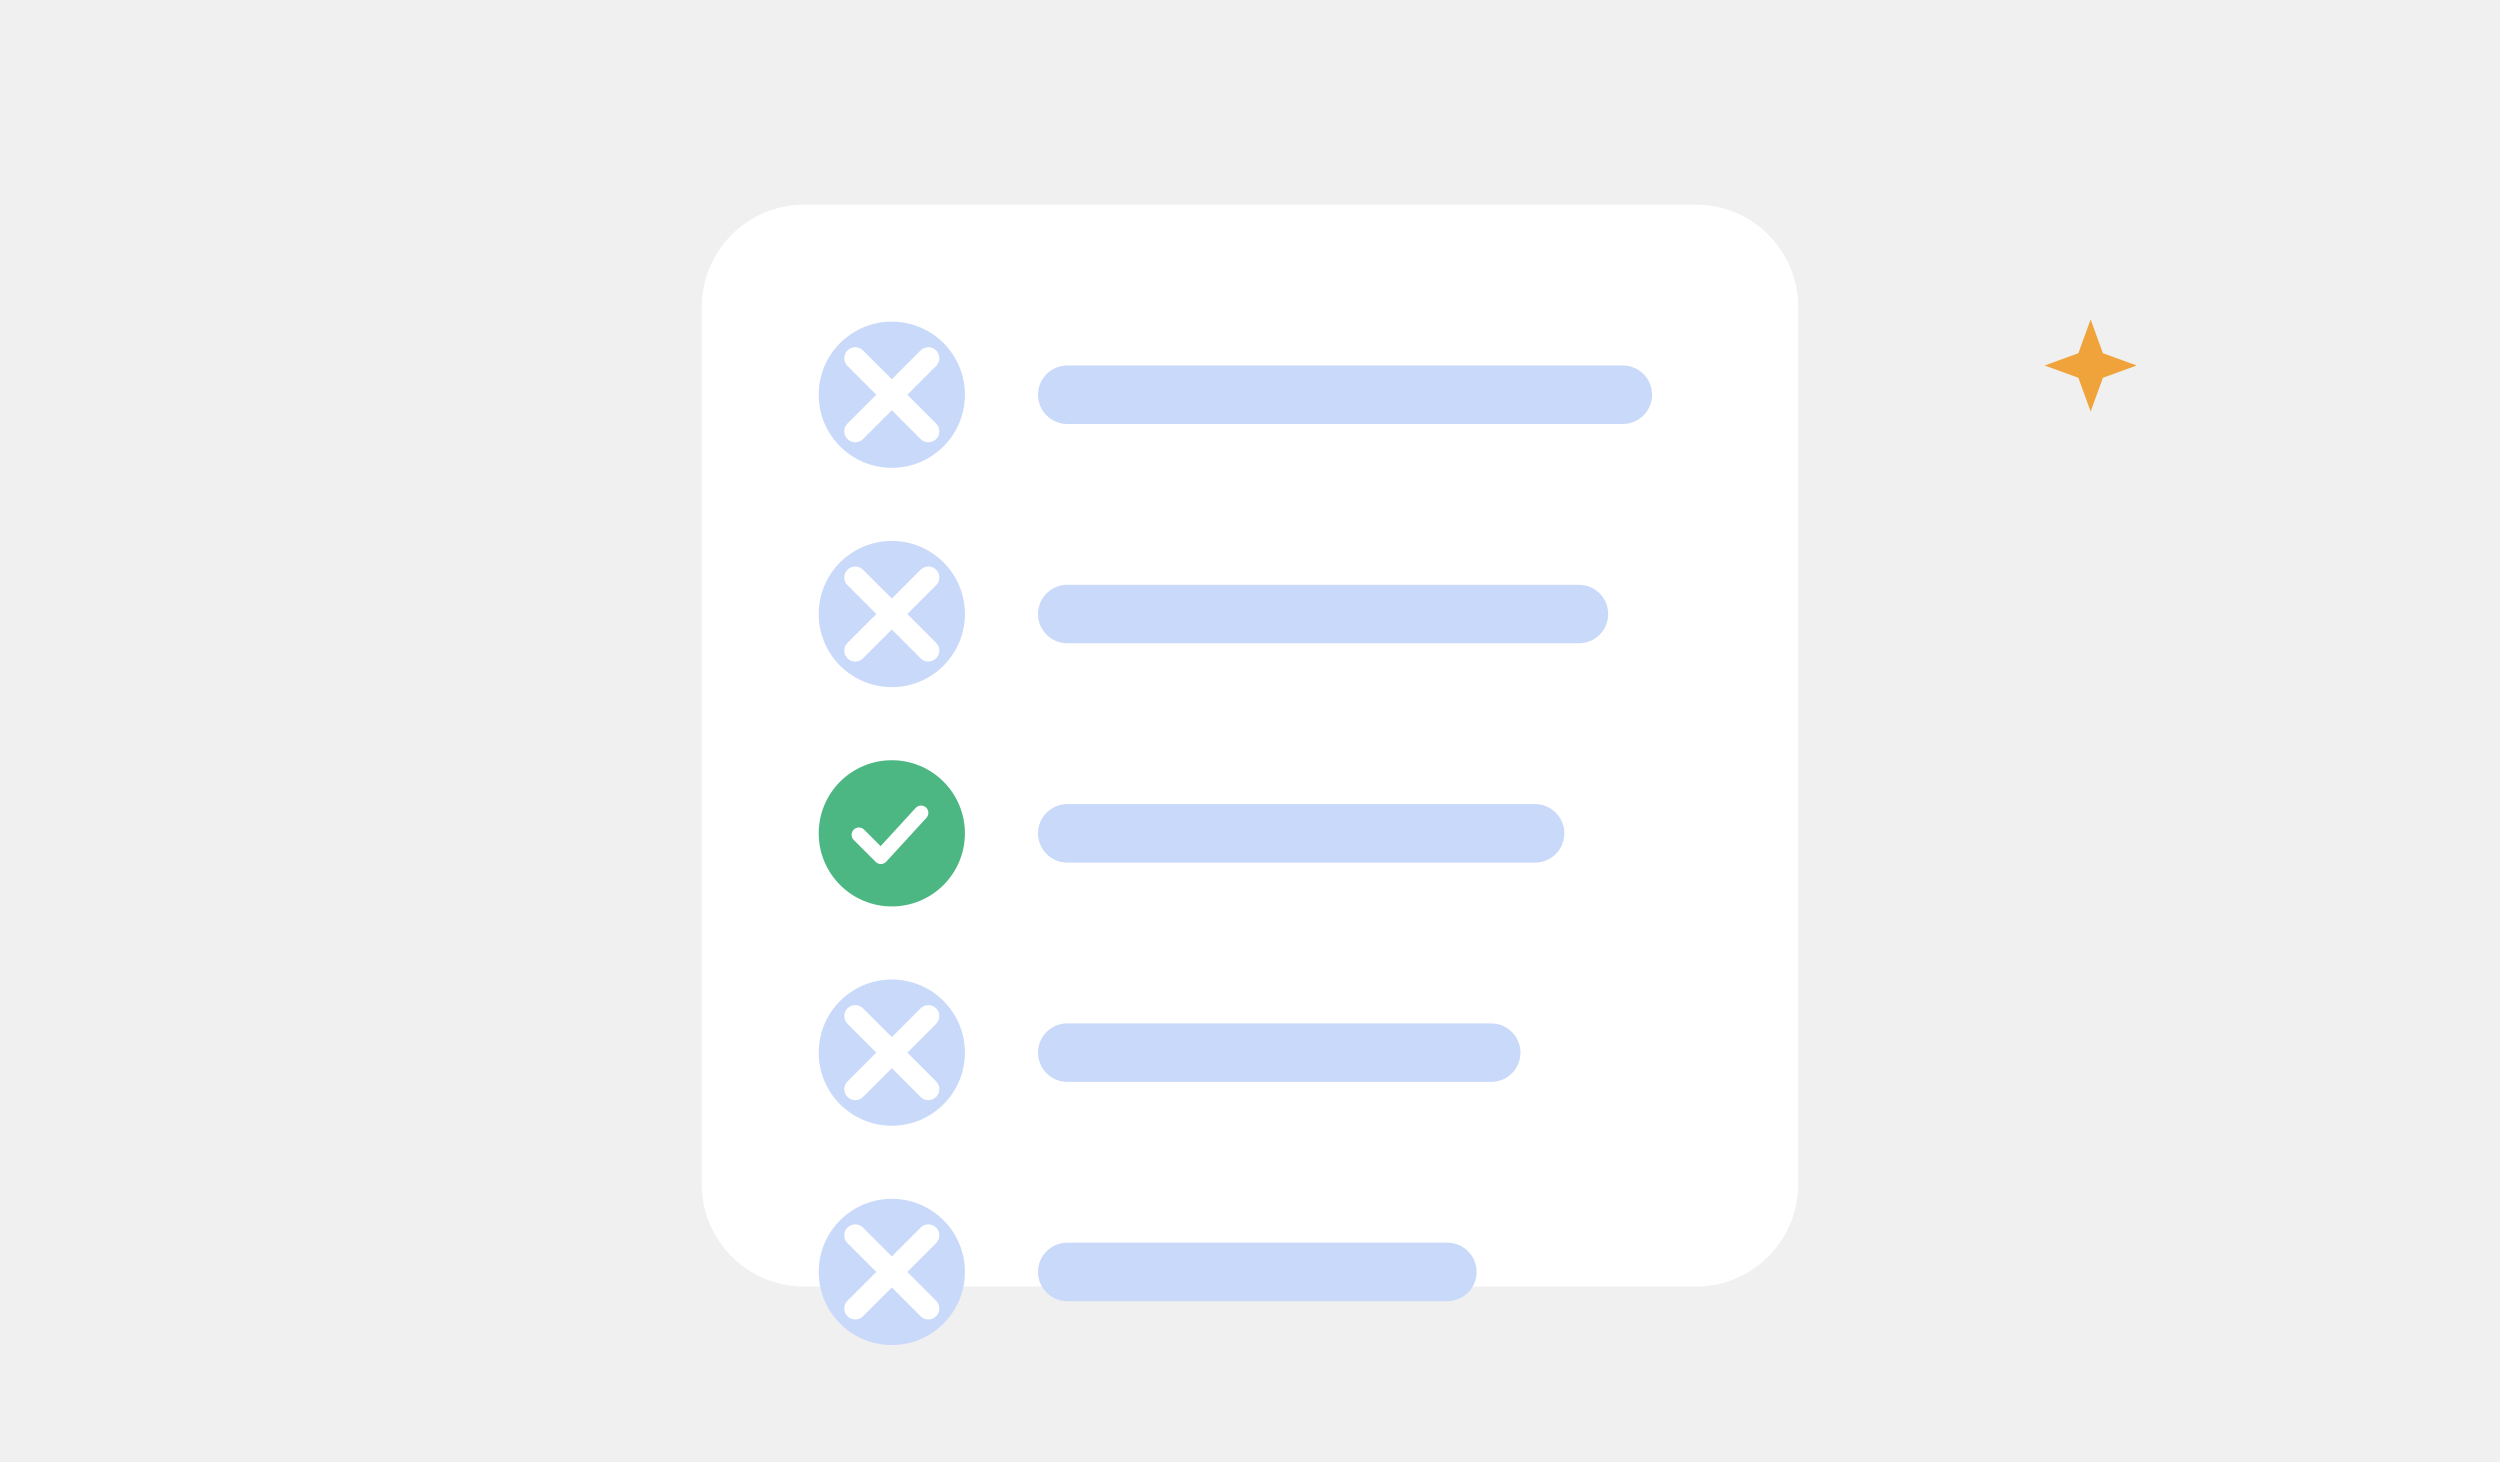
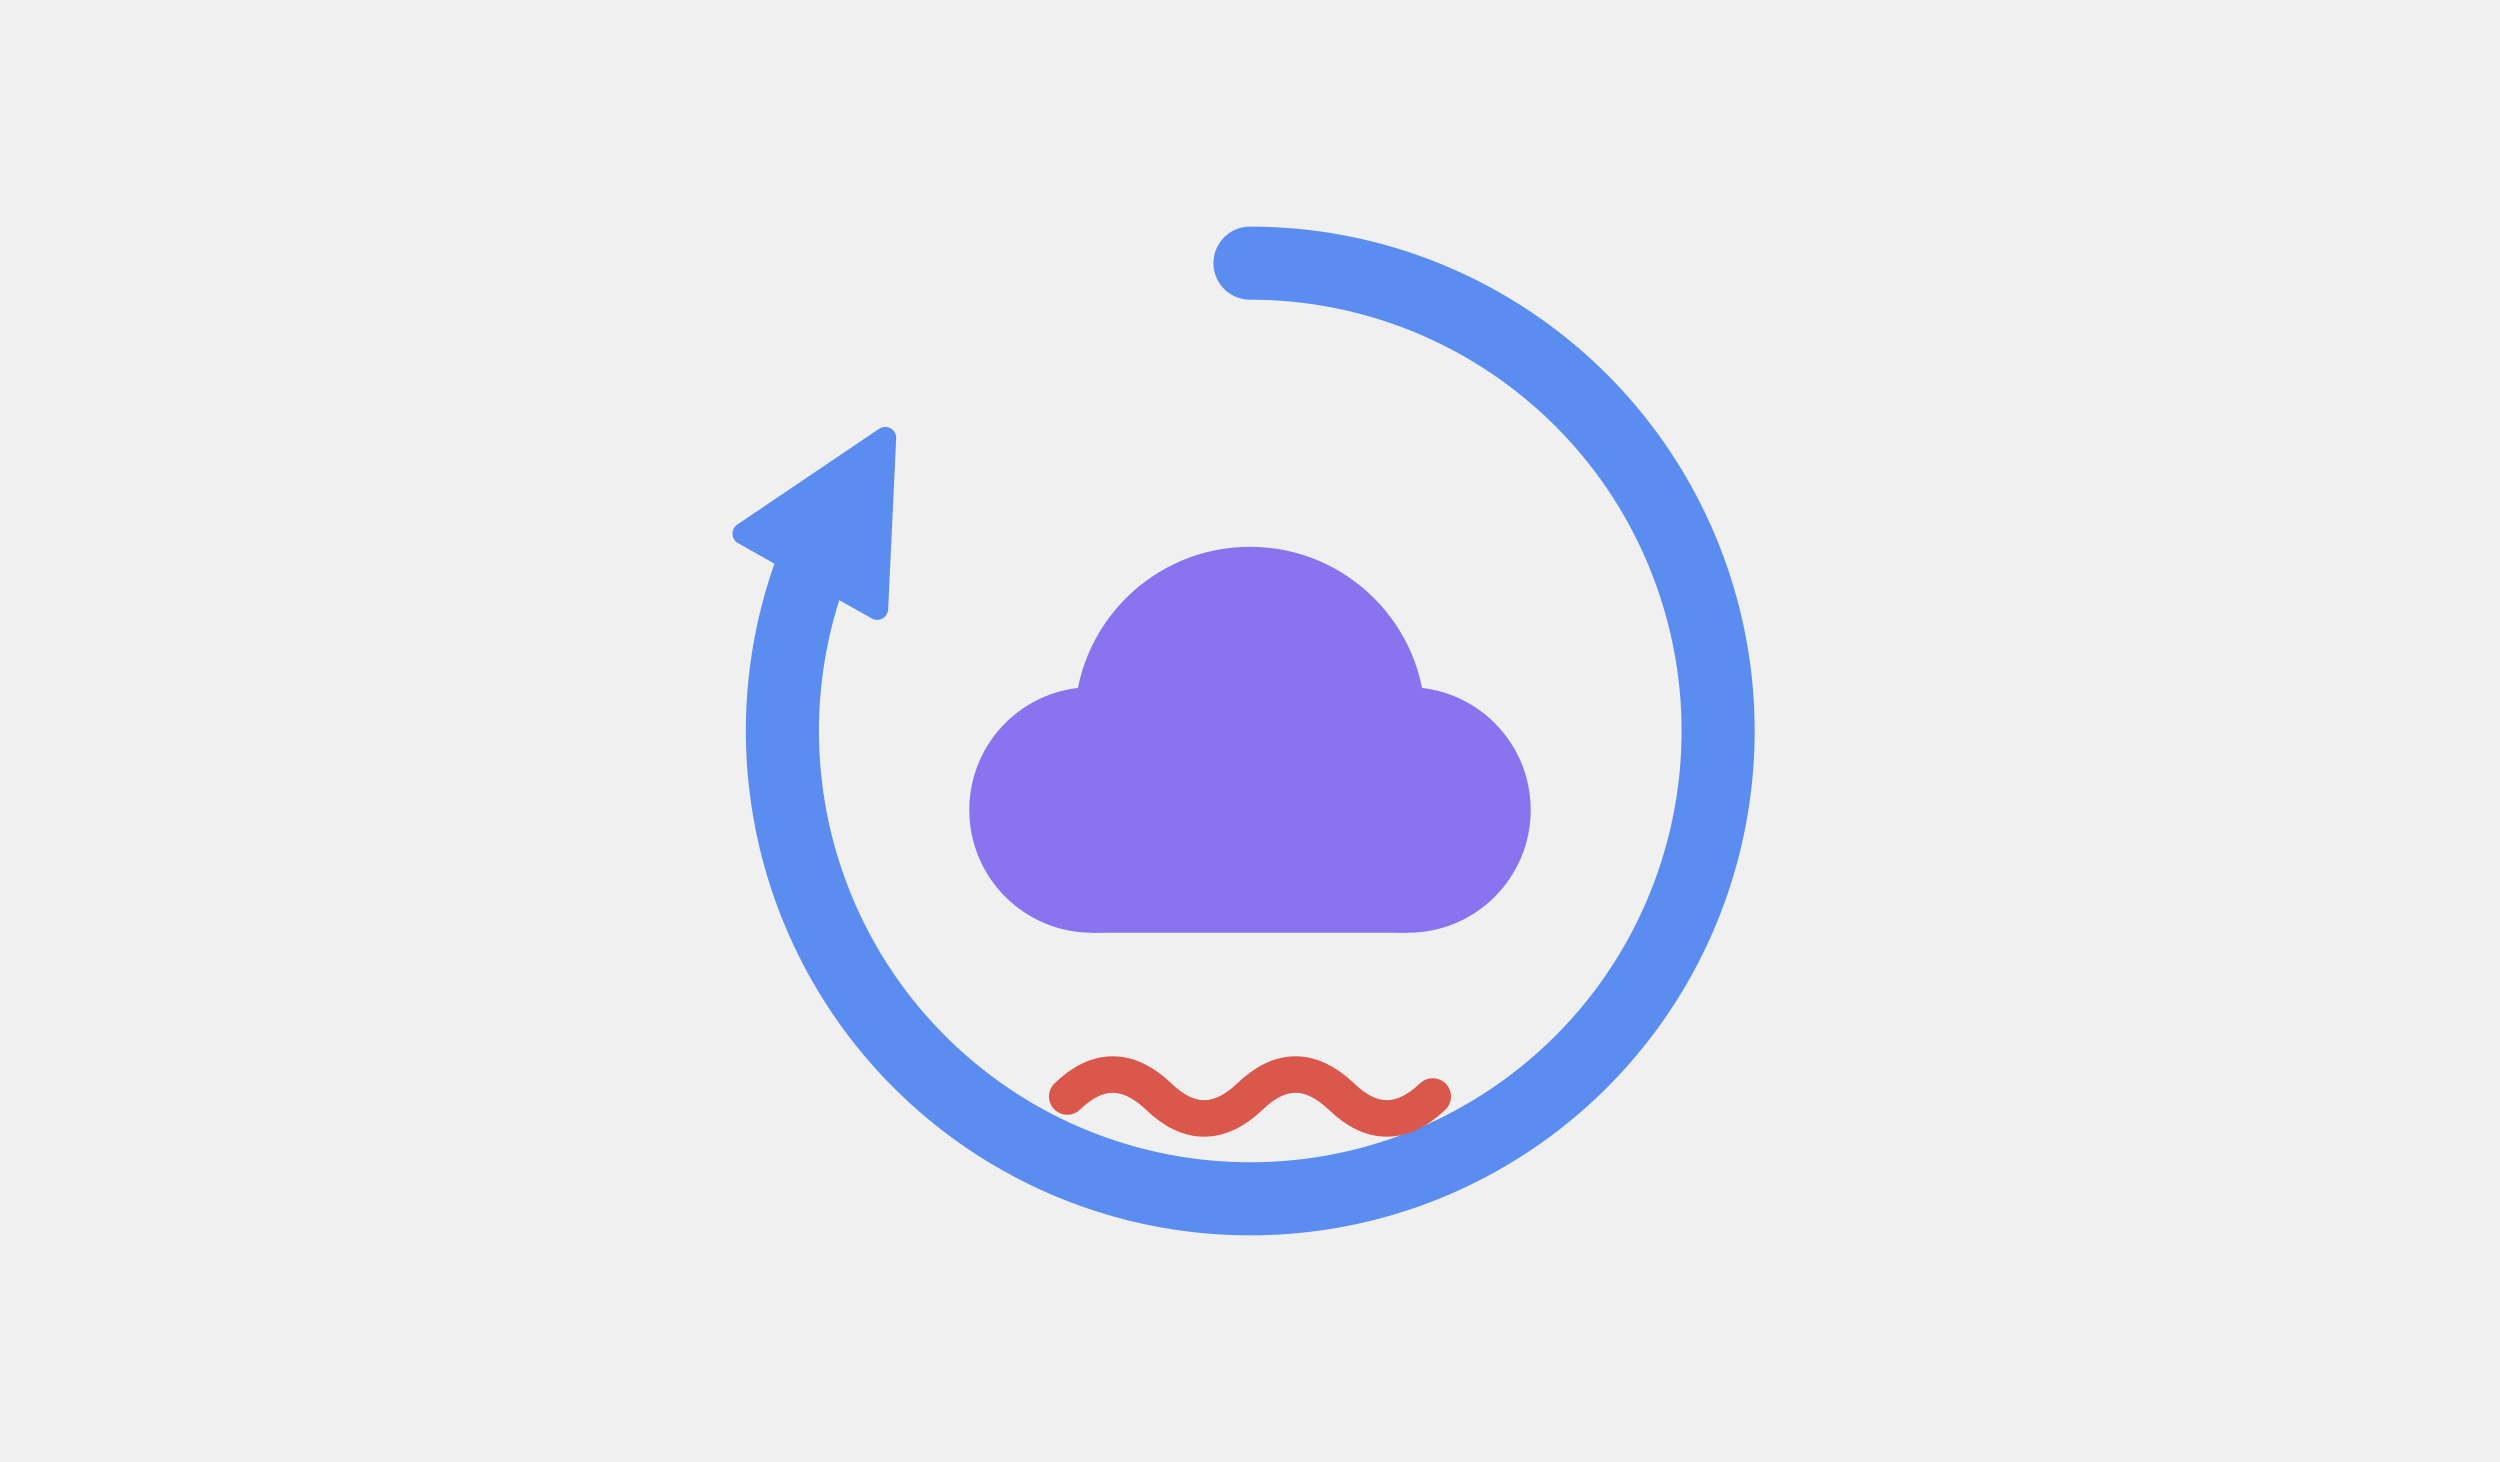
<svg xmlns="http://www.w3.org/2000/svg" width="342" height="200" viewBox="0 0 342 200">
-   <rect x="96" y="28" width="150" height="148" rx="14" fill="#FFFFFF" />
-   <circle cx="122" cy="54" r="10" fill="#C9D9FA" />
-   <path d="M117 49l10 10m0 -10l-10 10" stroke="#FFFFFF" stroke-width="3" stroke-linecap="round" />
-   <rect x="142" y="50" width="84" height="8" rx="4" fill="#C9D9FA" />
-   <circle cx="122" cy="84" r="10" fill="#C9D9FA" />
-   <path d="M117 79l10 10m0 -10l-10 10" stroke="#FFFFFF" stroke-width="3" stroke-linecap="round" />
-   <rect x="142" y="80" width="78" height="8" rx="4" fill="#C9D9FA" />
-   <circle cx="122" cy="114" r="10" fill="#4CB782" />
-   <path d="M117.5 114.2l3.0 3.0 5.5 -6.0" fill="none" stroke="#FFFFFF" stroke-width="2.0" stroke-linecap="round" stroke-linejoin="round" />
-   <rect x="142" y="110" width="72" height="8" rx="4" fill="#C9D9FA" />
-   <circle cx="122" cy="144" r="10" fill="#C9D9FA" />
-   <path d="M117 139l10 10m0 -10l-10 10" stroke="#FFFFFF" stroke-width="3" stroke-linecap="round" />
-   <rect x="142" y="140" width="66" height="8" rx="4" fill="#C9D9FA" />
-   <circle cx="122" cy="174" r="10" fill="#C9D9FA" />
-   <path d="M117 169l10 10m0 -10l-10 10" stroke="#FFFFFF" stroke-width="3" stroke-linecap="round" />
-   <rect x="142" y="170" width="60" height="8" rx="4" fill="#C9D9FA" />
-   <path d="M286 43.7l1.68 4.62 4.62 1.68 -4.62 1.68 -1.68 4.62 -1.68 -4.62 -4.62 -1.68 4.62 -1.68z" fill="#F0A33A" />
+   <path d="M171 36A64 64 0 1 1 110.9 78.1" fill="none" stroke="#5B8DF0" stroke-width="10" stroke-linecap="round" />
+   <path d="M120.0 83.3 L121.1 59.9 L101.7 73.0z" fill="#5B8DF0" stroke="#5B8DF0" stroke-width="3.0" stroke-linejoin="round" />
+   <circle cx="149.4" cy="110.8" r="16.8" fill="#8A73EE" />
+   <circle cx="171" cy="98.8" r="24.0" fill="#8A73EE" />
+   <circle cx="192.6" cy="110.8" r="16.8" fill="#8A73EE" />
+   <rect x="149.4" y="108.4" width="43.2" height="19.2" fill="#8A73EE" />
+   <path d="M146 150 q6.2 -6 12.5 0 q6.2 6 12.5 0 q6.2 -6 12.5 0 q6.2 6 12.5 0" fill="none" stroke="#D9574B" stroke-width="5" stroke-linecap="round" />
</svg>
